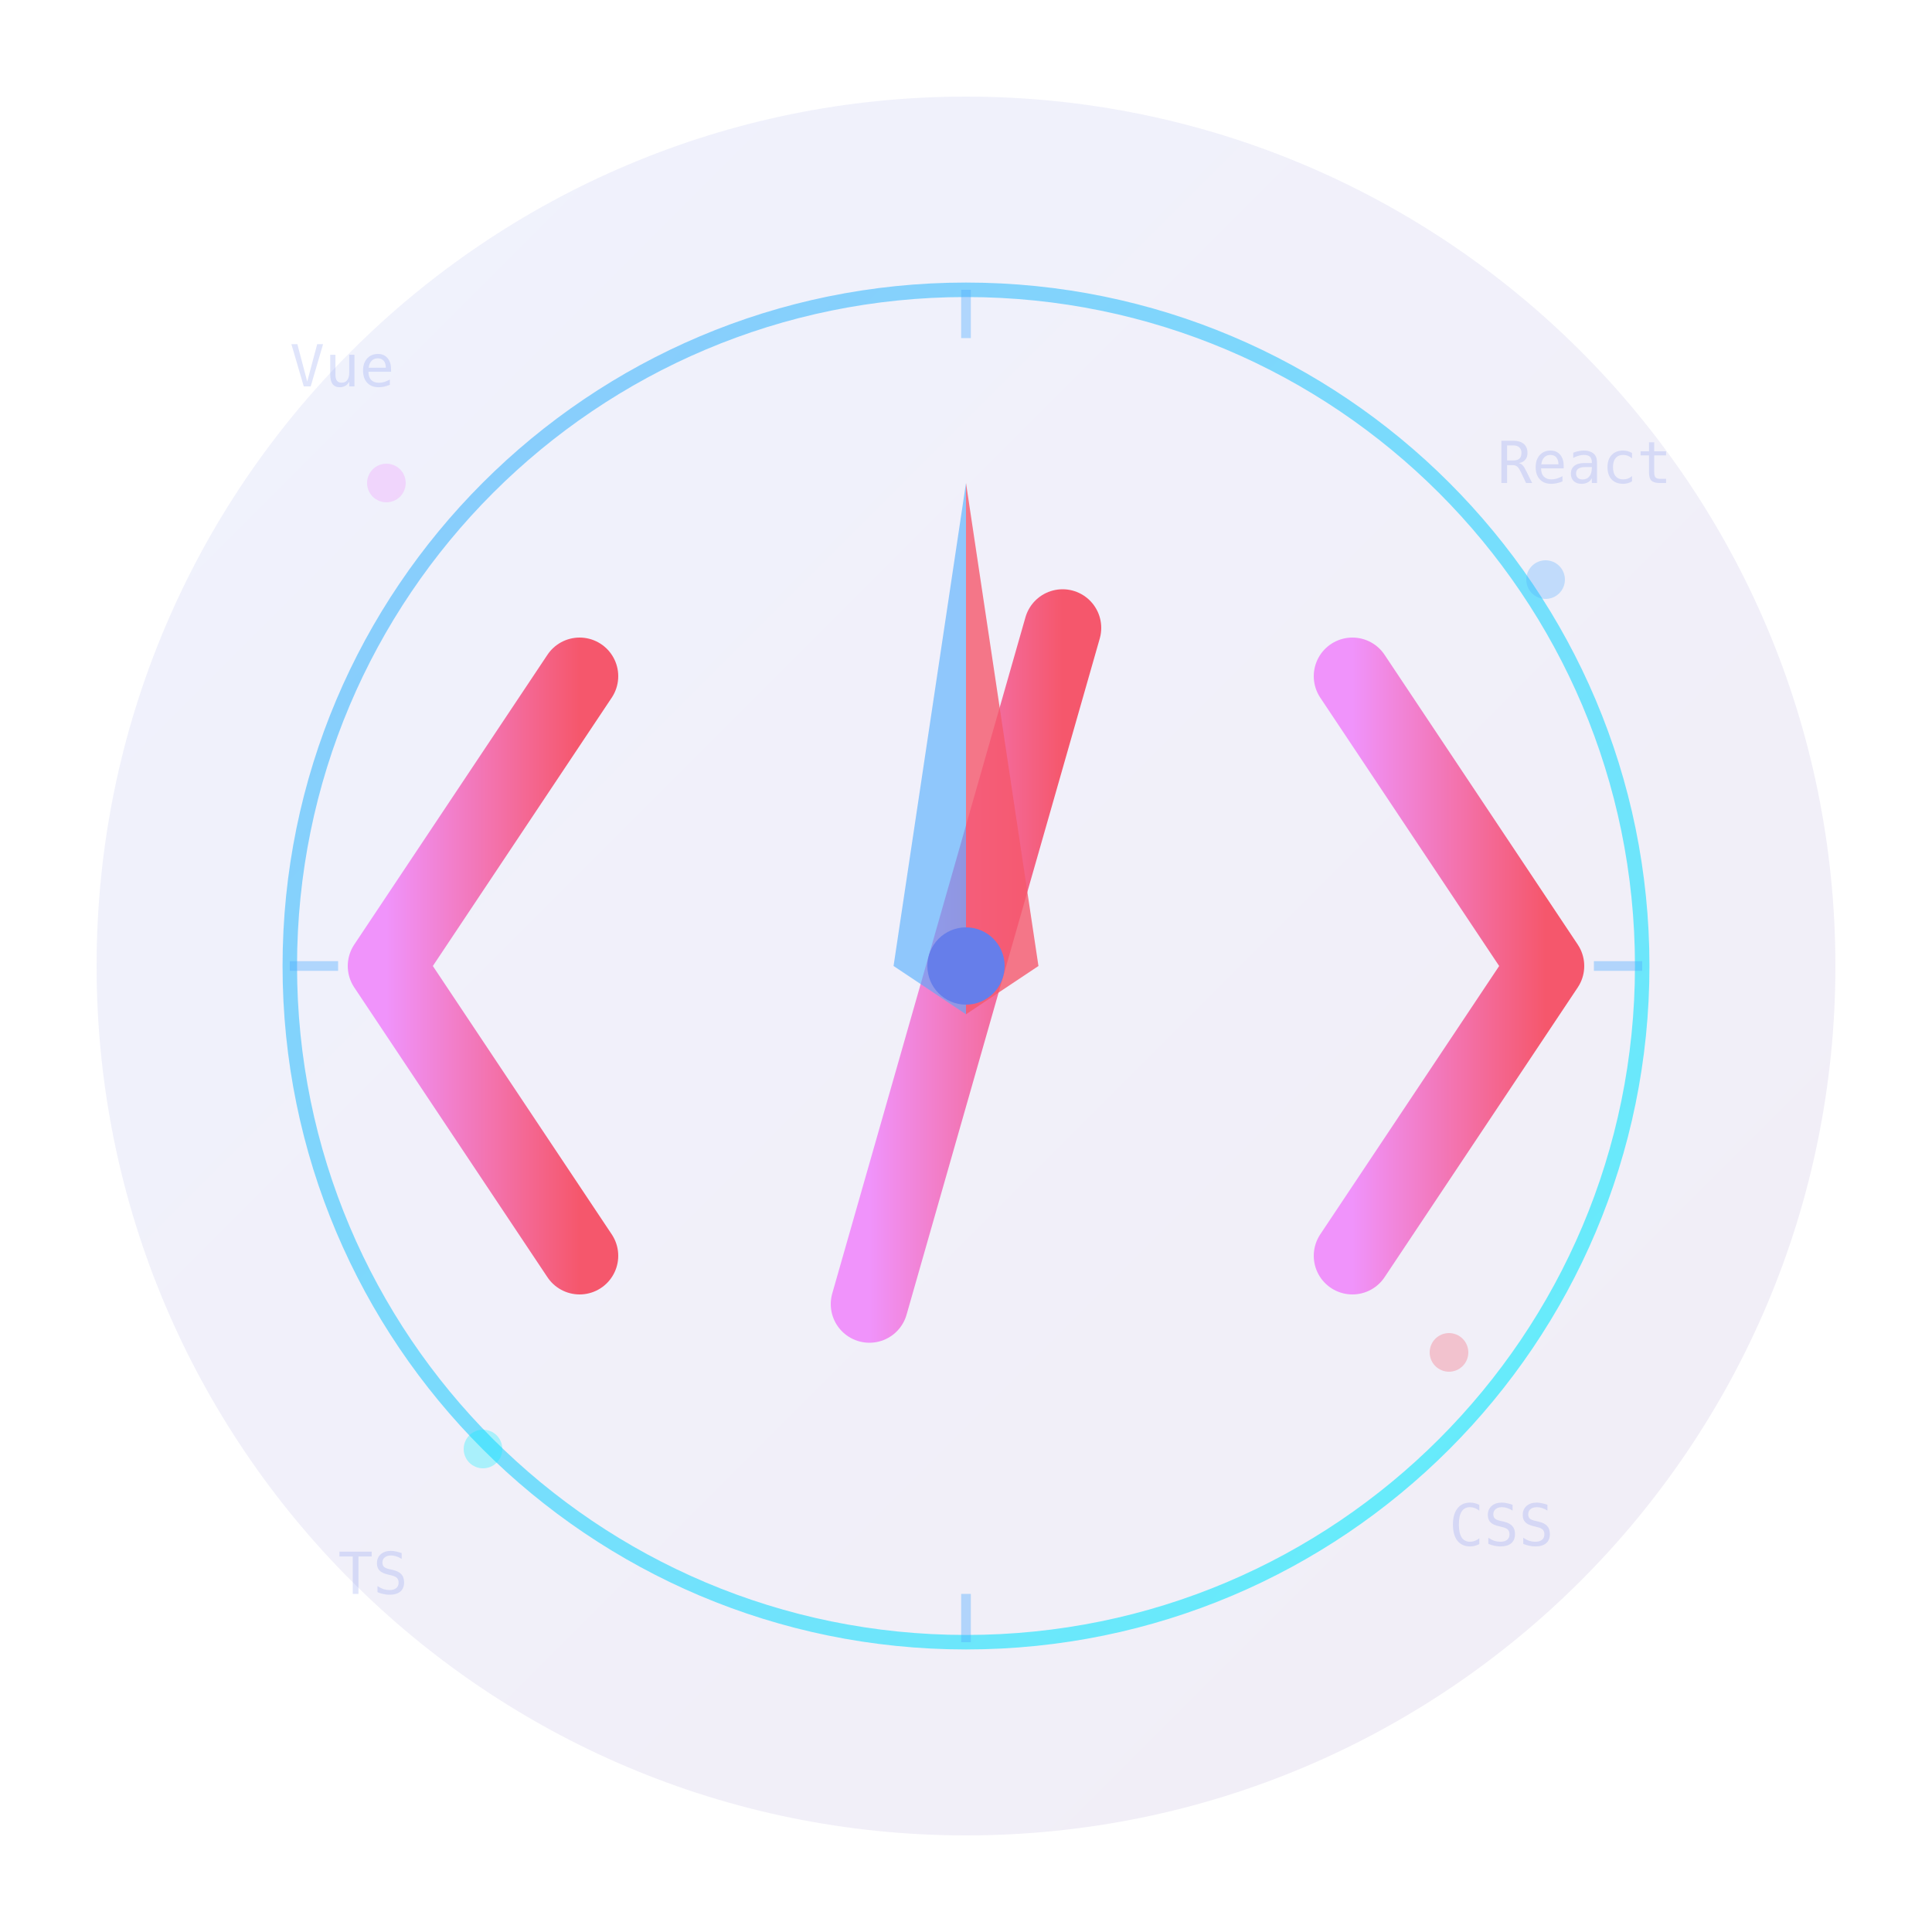
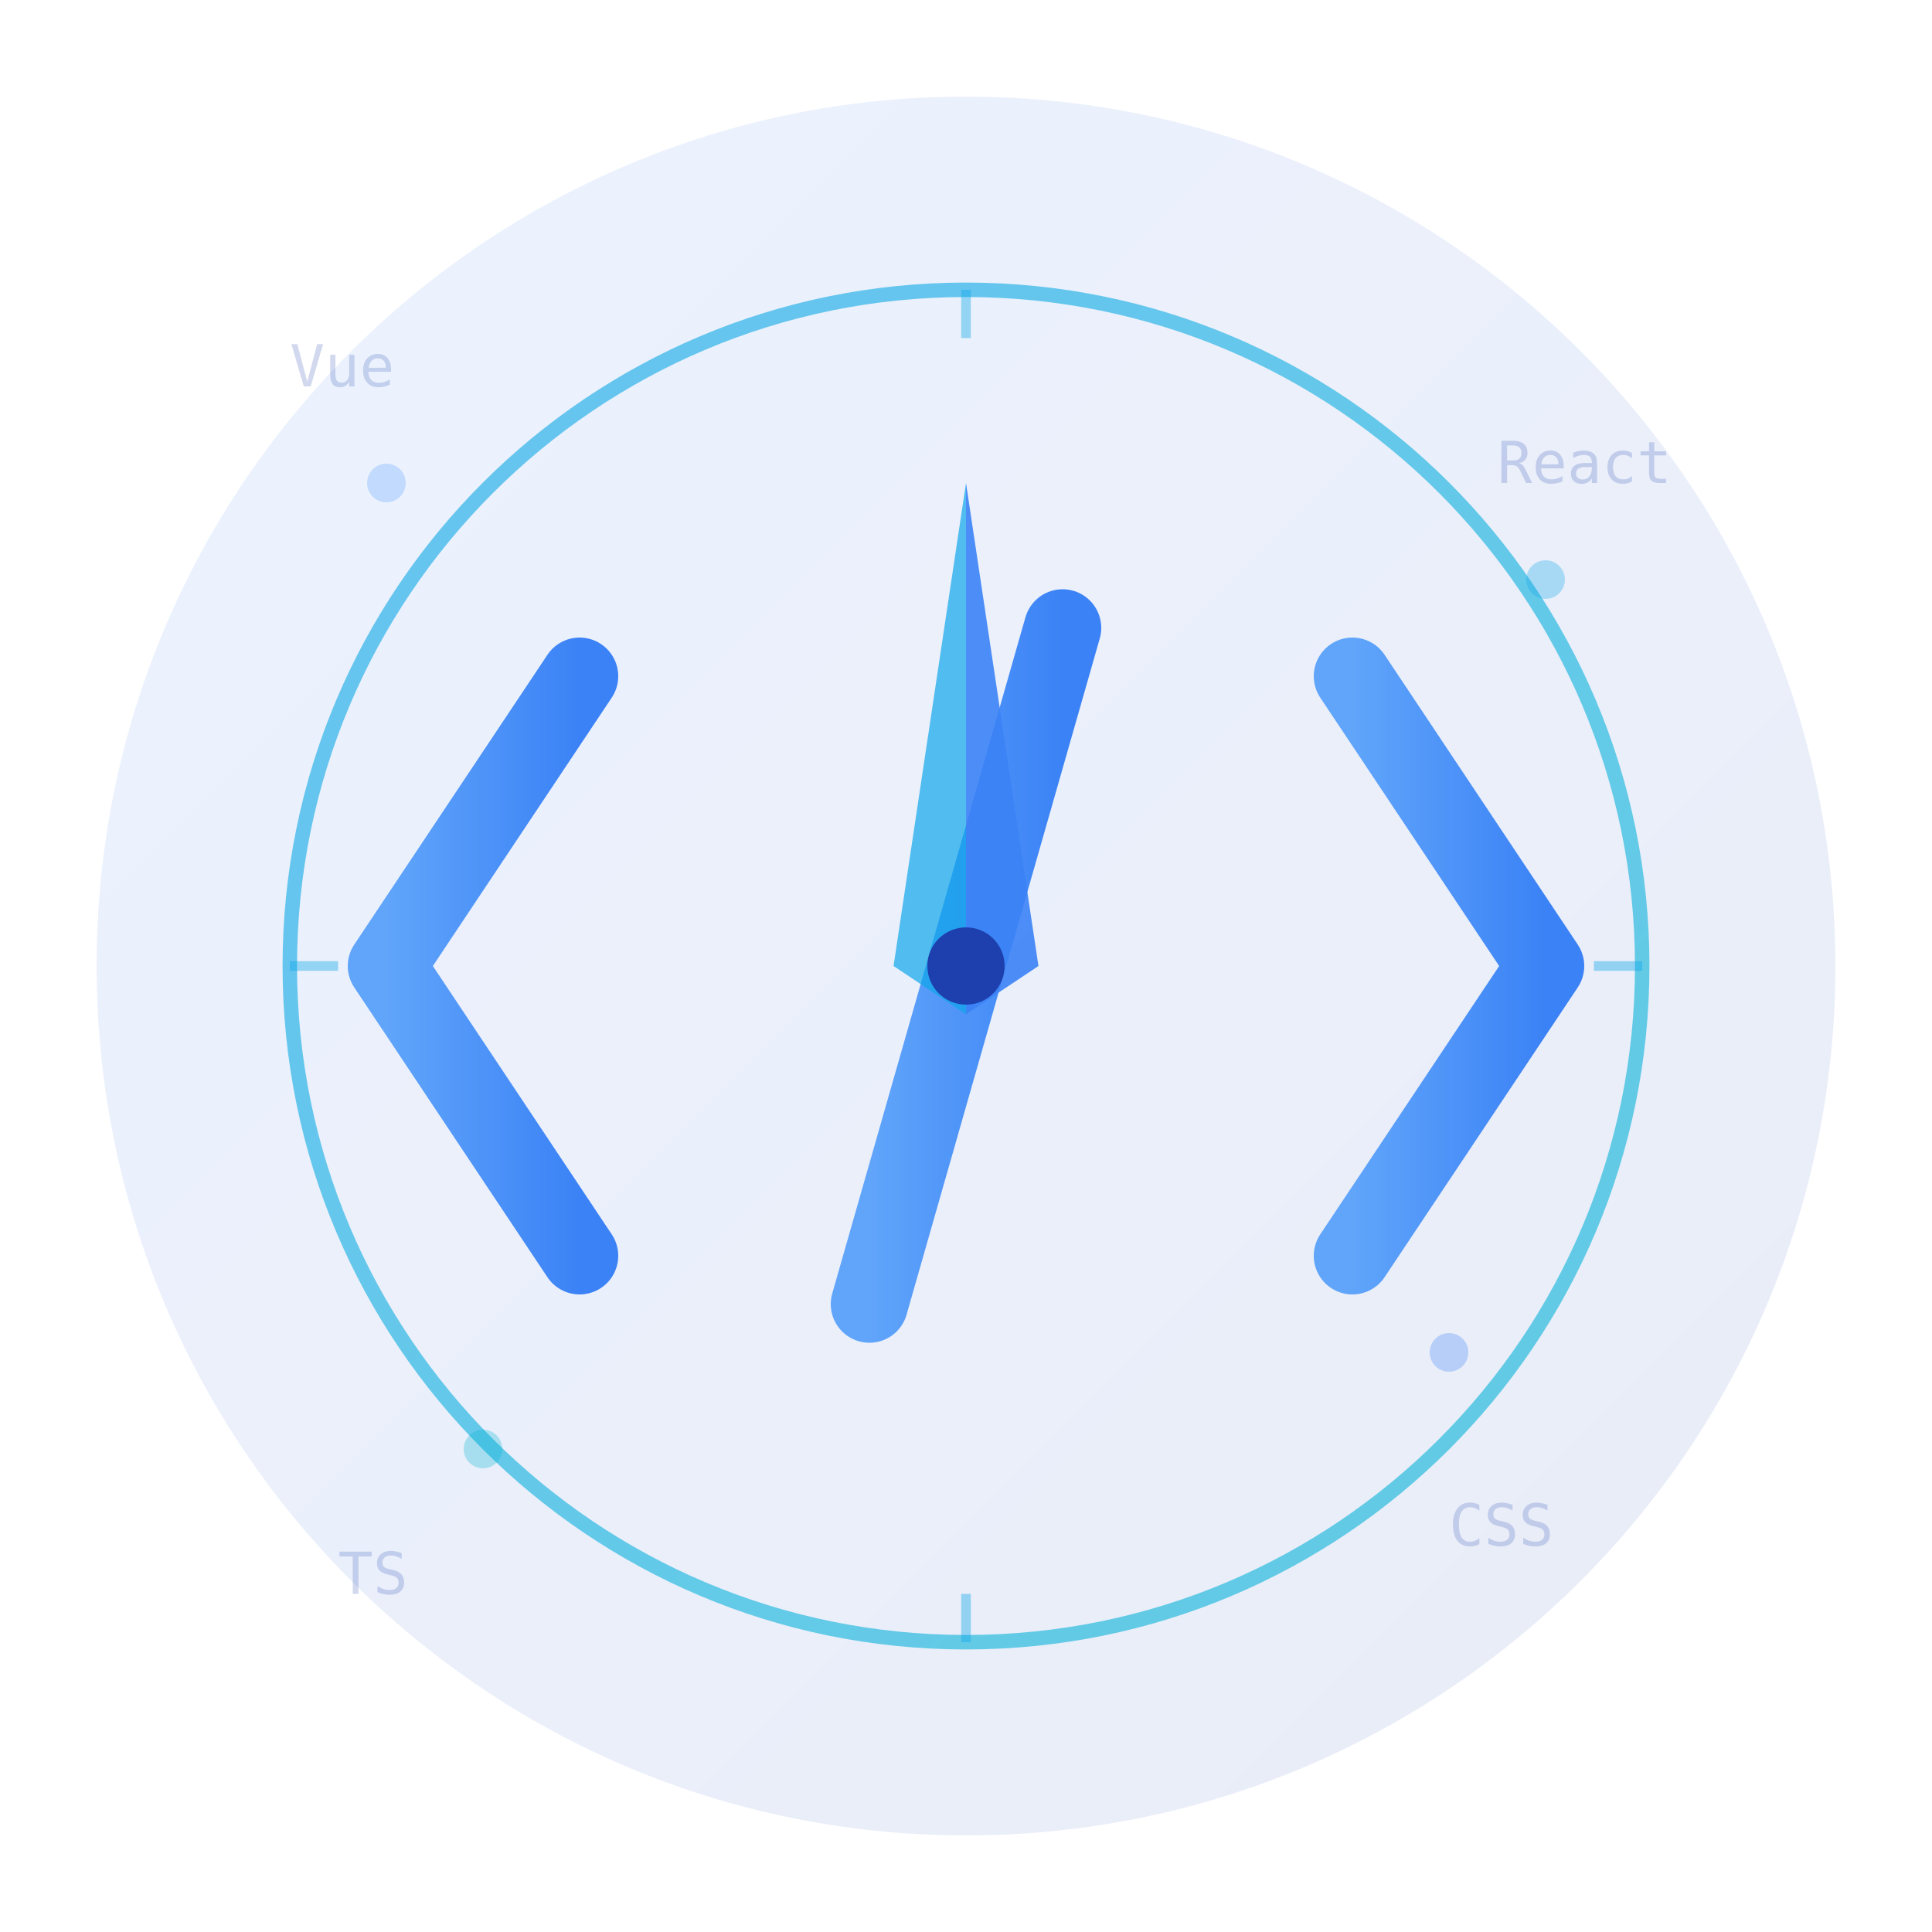
<svg xmlns="http://www.w3.org/2000/svg" width="400" height="400" viewBox="0 0 400 400" fill="none">
  <defs>
    <linearGradient id="bgGradient" x1="0%" y1="0%" x2="100%" y2="100%">
-       <stop offset="0%" style="stop-color:#667eea;stop-opacity:1" />
-       <stop offset="100%" style="stop-color:#764ba2;stop-opacity:1" />
+       <stop offset="0%" style="stop-color:#3b82f6;stop-opacity:1" />
+       <stop offset="100%" style="stop-color:#1e40af;stop-opacity:1" />
    </linearGradient>
    <linearGradient id="codeGradient" x1="0%" y1="0%" x2="100%" y2="0%">
-       <stop offset="0%" style="stop-color:#f093fb;stop-opacity:1" />
-       <stop offset="100%" style="stop-color:#f5576c;stop-opacity:1" />
+       <stop offset="0%" style="stop-color:#60a5fa;stop-opacity:1" />
+       <stop offset="100%" style="stop-color:#3b82f6;stop-opacity:1" />
    </linearGradient>
    <linearGradient id="compassGradient" x1="0%" y1="0%" x2="100%" y2="100%">
-       <stop offset="0%" style="stop-color:#4facfe;stop-opacity:1" />
-       <stop offset="100%" style="stop-color:#00f2fe;stop-opacity:1" />
+       <stop offset="0%" style="stop-color:#0ea5e9;stop-opacity:1" />
+       <stop offset="100%" style="stop-color:#06b6d4;stop-opacity:1" />
    </linearGradient>
  </defs>
  <circle cx="200" cy="200" r="180" fill="url(#bgGradient)" opacity="0.1" />
  <g transform="translate(200, 200)">
    <path d="M -80 -60 L -120 0 L -80 60" stroke="url(#codeGradient)" stroke-width="16" stroke-linecap="round" stroke-linejoin="round" fill="none" />
    <path d="M 80 -60 L 120 0 L 80 60" stroke="url(#codeGradient)" stroke-width="16" stroke-linecap="round" stroke-linejoin="round" fill="none" />
    <line x1="-20" y1="70" x2="20" y2="-70" stroke="url(#codeGradient)" stroke-width="16" stroke-linecap="round" />
  </g>
  <g transform="translate(200, 200)">
    <circle cx="0" cy="0" r="140" stroke="url(#compassGradient)" stroke-width="3" fill="none" opacity="0.6" />
    <g opacity="0.4">
-       <line x1="0" y1="-140" x2="0" y2="-130" stroke="#4facfe" stroke-width="2" />
-       <line x1="140" y1="0" x2="130" y2="0" stroke="#4facfe" stroke-width="2" />
-       <line x1="0" y1="140" x2="0" y2="130" stroke="#4facfe" stroke-width="2" />
-       <line x1="-140" y1="0" x2="-130" y2="0" stroke="#4facfe" stroke-width="2" />
+       <line x1="0" y1="-140" x2="0" y2="-130" stroke="#0ea5e9" stroke-width="2" />
+       <line x1="140" y1="0" x2="130" y2="0" stroke="#0ea5e9" stroke-width="2" />
+       <line x1="0" y1="140" x2="0" y2="130" stroke="#0ea5e9" stroke-width="2" />
+       <line x1="-140" y1="0" x2="-130" y2="0" stroke="#0ea5e9" stroke-width="2" />
    </g>
    <g>
-       <path d="M 0 -100 L 15 0 L 0 10 Z" fill="#f5576c" opacity="0.8" />
-       <path d="M 0 -100 L -15 0 L 0 10 Z" fill="#4facfe" opacity="0.6" />
-       <circle cx="0" cy="0" r="8" fill="#667eea" />
+       <path d="M 0 -100 L 15 0 L 0 10 Z" fill="#3b82f6" opacity="0.9" />
+       <path d="M 0 -100 L -15 0 L 0 10 Z" fill="#0ea5e9" opacity="0.7" />
+       <circle cx="0" cy="0" r="8" fill="#1e40af" />
    </g>
  </g>
  <g opacity="0.3">
-     <circle cx="80" cy="100" r="4" fill="#f093fb" />
-     <circle cx="320" cy="120" r="4" fill="#4facfe" />
-     <circle cx="100" cy="300" r="4" fill="#00f2fe" />
-     <circle cx="300" cy="280" r="4" fill="#f5576c" />
+     <circle cx="80" cy="100" r="4" fill="#60a5fa" />
+     <circle cx="320" cy="120" r="4" fill="#0ea5e9" />
+     <circle cx="100" cy="300" r="4" fill="#06b6d4" />
+     <circle cx="300" cy="280" r="4" fill="#3b82f6" />
  </g>
-   <g opacity="0.2" font-family="monospace" font-size="12" fill="#667eea">
+   <g opacity="0.2" font-family="monospace" font-size="12" fill="#1e40af">
    <text x="60" y="80">Vue</text>
    <text x="310" y="100">React</text>
    <text x="70" y="330">TS</text>
    <text x="300" y="320">CSS</text>
  </g>
</svg>
